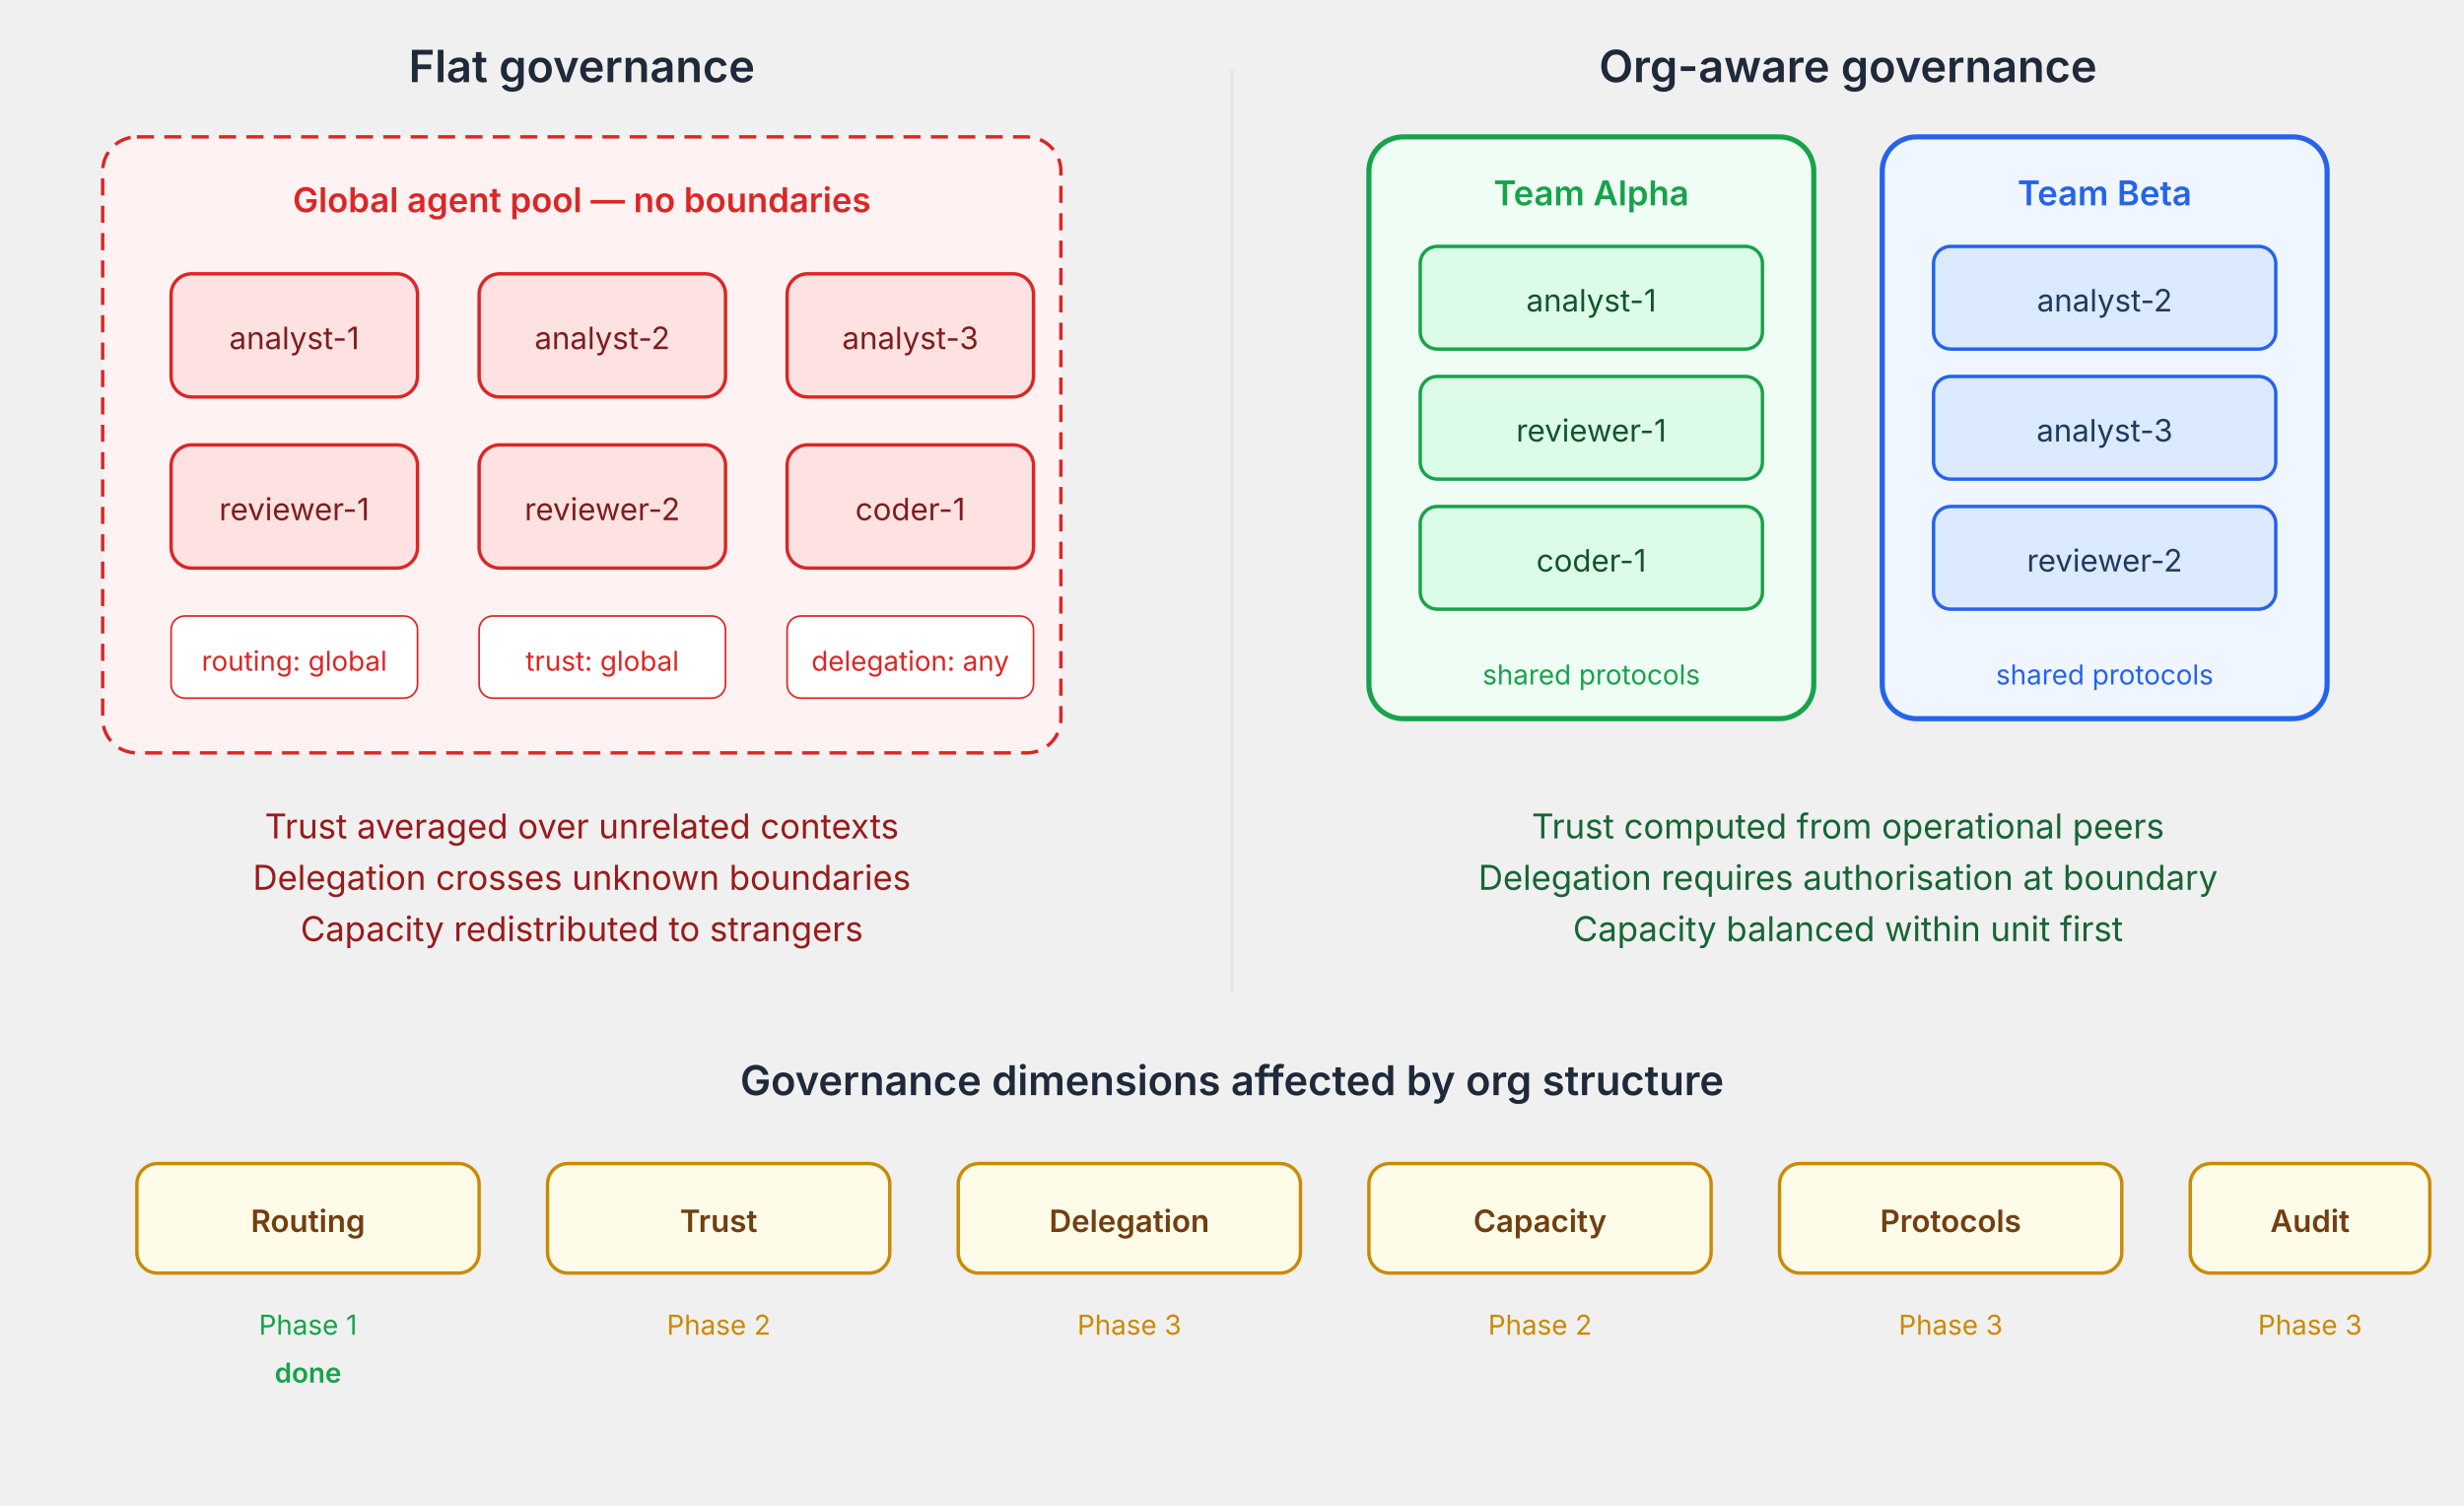
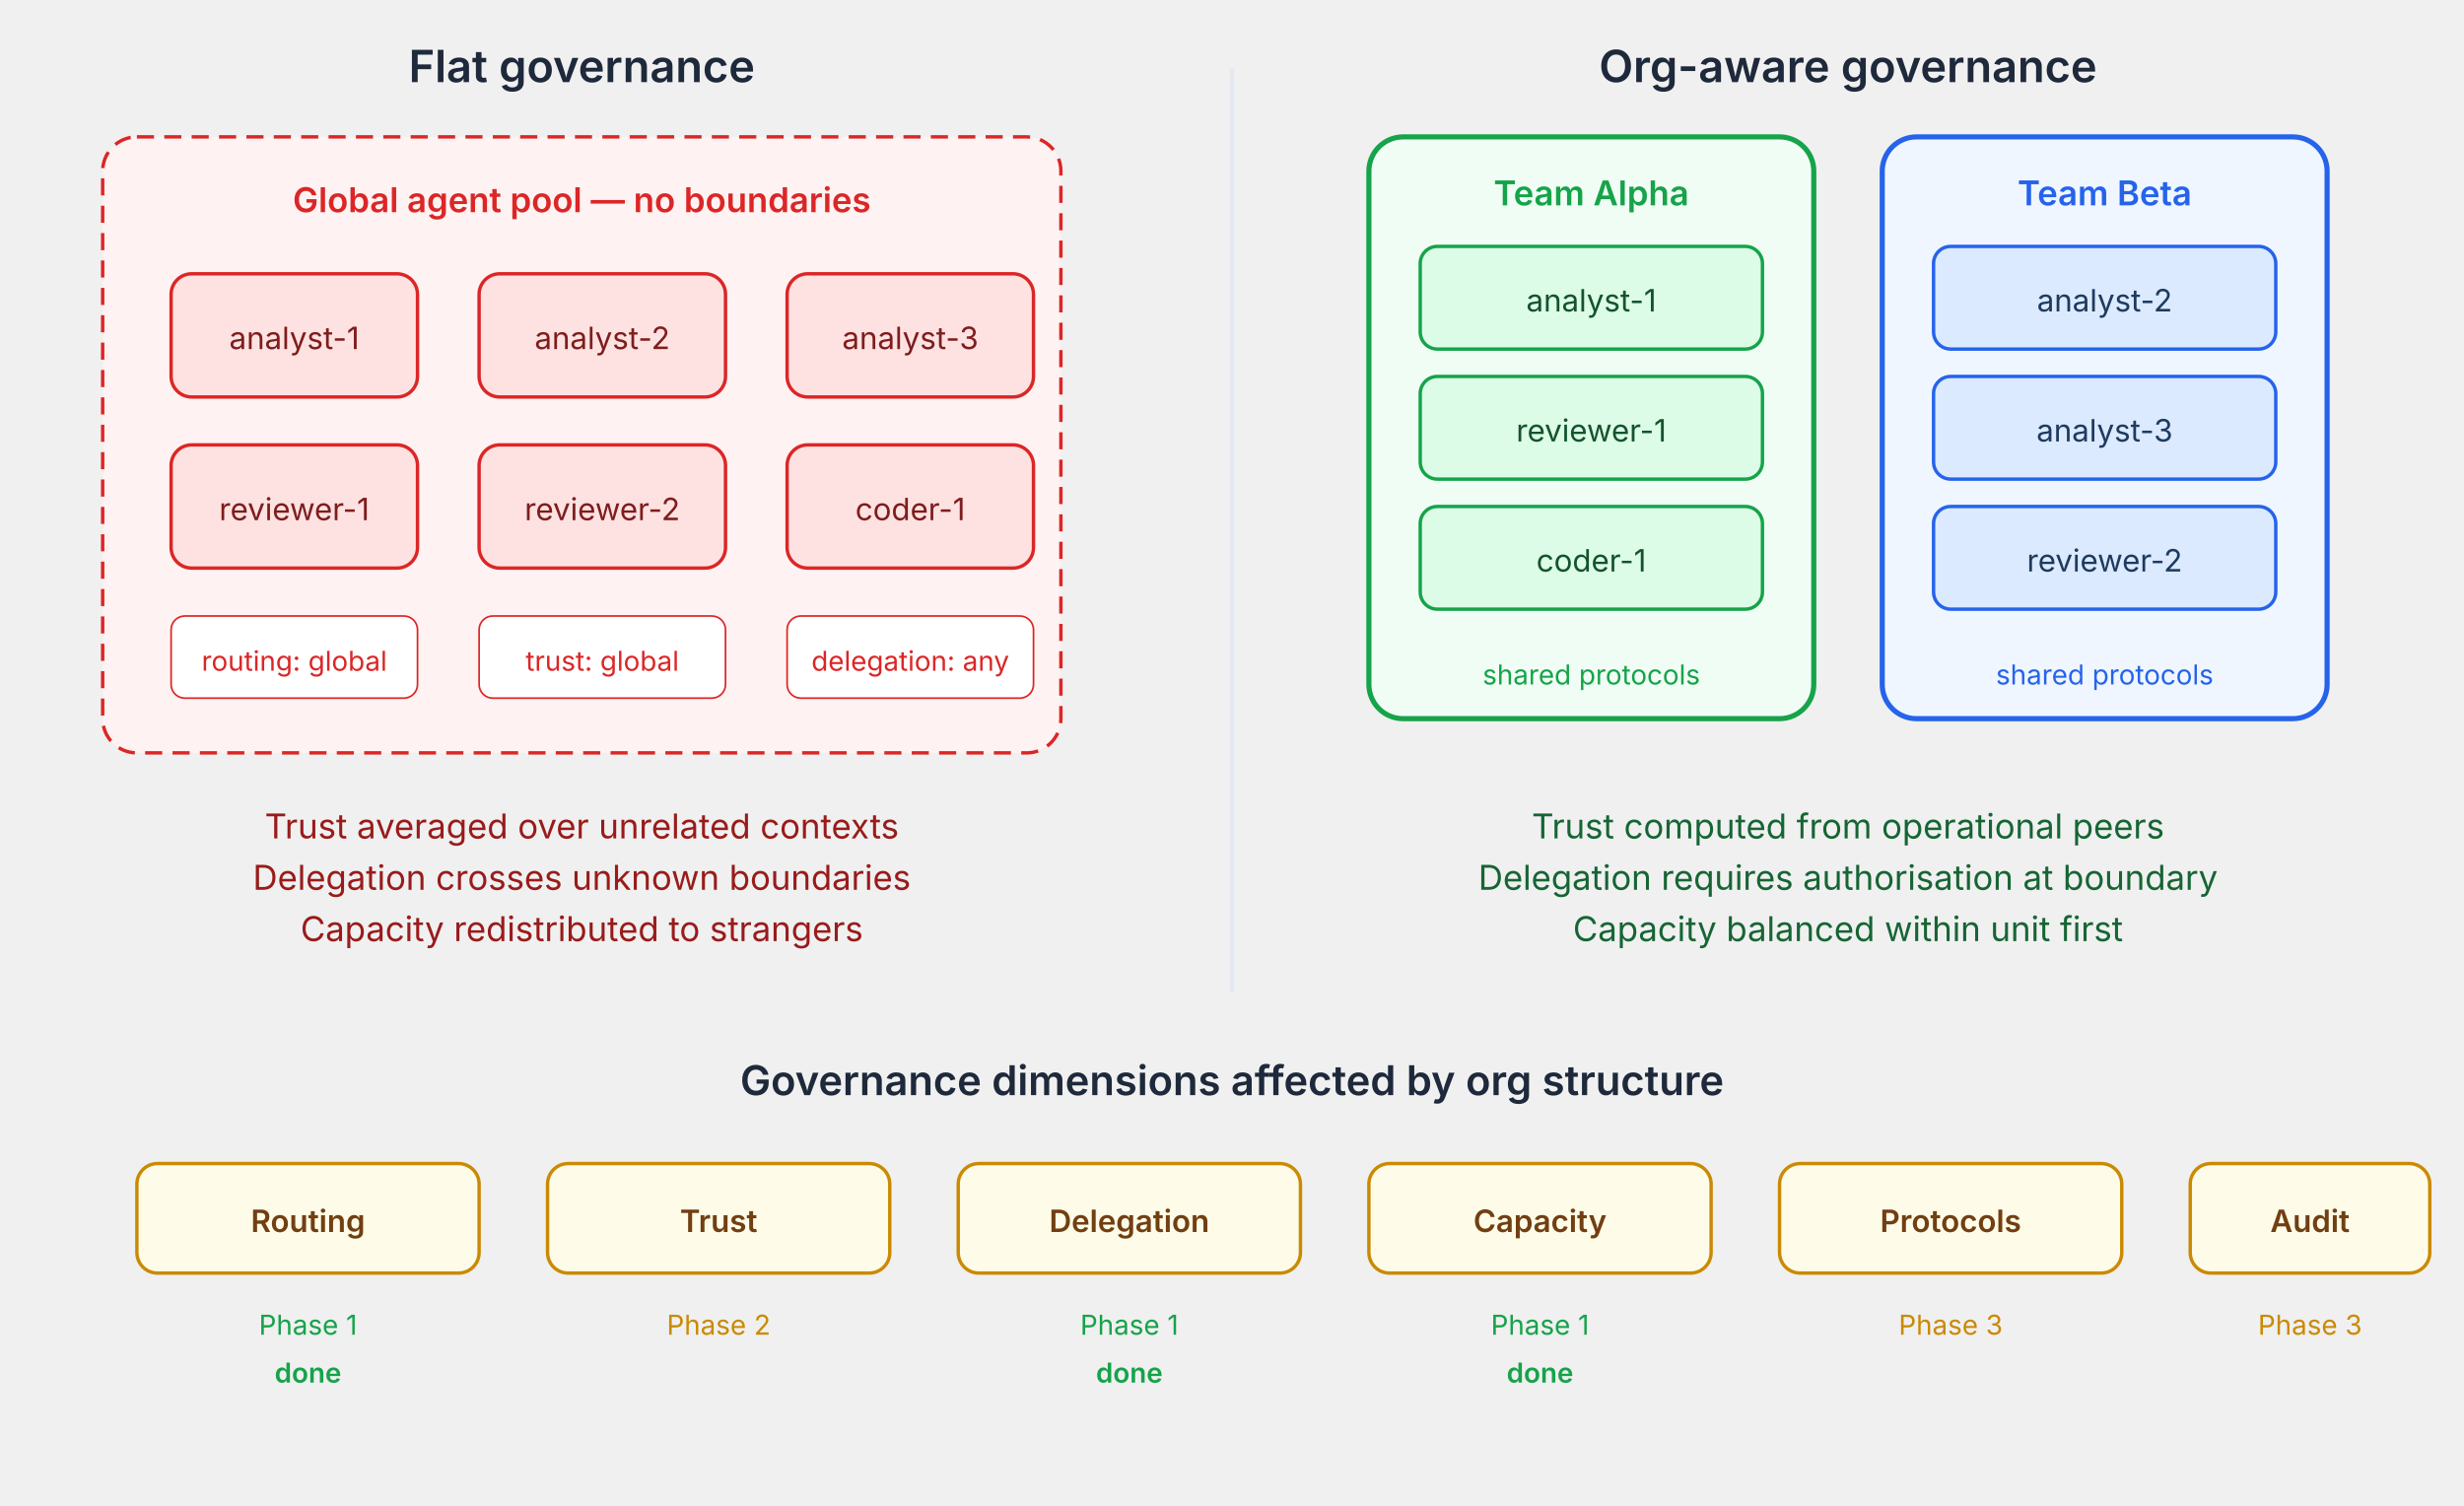
<svg xmlns="http://www.w3.org/2000/svg" viewBox="0 0 720 440" font-family="Inter, -apple-system, sans-serif">
  <defs>
    <marker id="ga1" markerWidth="7" markerHeight="5" refX="7" refY="2.5" orient="auto">
      <path d="M0,0 L7,2.5 L0,5" fill="none" stroke="#64748b" stroke-width="1" />
    </marker>
  </defs>
  <text x="170" y="24" text-anchor="middle" font-size="13" font-weight="600" fill="#1e293b">Flat governance</text>
  <rect x="30" y="40" width="280" height="180" rx="10" fill="#fef2f2" stroke="#dc2626" stroke-width="1" stroke-dasharray="5,3" />
  <text x="170" y="62" text-anchor="middle" font-size="10" fill="#dc2626" font-weight="600">Global agent pool — no boundaries</text>
  <rect x="50" y="80" width="72" height="36" rx="6" fill="#fee2e2" stroke="#dc2626" stroke-width="1" />
  <text x="86" y="102" text-anchor="middle" font-size="9" fill="#7f1d1d">analyst-1</text>
  <rect x="140" y="80" width="72" height="36" rx="6" fill="#fee2e2" stroke="#dc2626" stroke-width="1" />
  <text x="176" y="102" text-anchor="middle" font-size="9" fill="#7f1d1d">analyst-2</text>
  <rect x="230" y="80" width="72" height="36" rx="6" fill="#fee2e2" stroke="#dc2626" stroke-width="1" />
  <text x="266" y="102" text-anchor="middle" font-size="9" fill="#7f1d1d">analyst-3</text>
  <rect x="50" y="130" width="72" height="36" rx="6" fill="#fee2e2" stroke="#dc2626" stroke-width="1" />
  <text x="86" y="152" text-anchor="middle" font-size="9" fill="#7f1d1d">reviewer-1</text>
  <rect x="140" y="130" width="72" height="36" rx="6" fill="#fee2e2" stroke="#dc2626" stroke-width="1" />
  <text x="176" y="152" text-anchor="middle" font-size="9" fill="#7f1d1d">reviewer-2</text>
  <rect x="230" y="130" width="72" height="36" rx="6" fill="#fee2e2" stroke="#dc2626" stroke-width="1" />
  <text x="266" y="152" text-anchor="middle" font-size="9" fill="#7f1d1d">coder-1</text>
  <rect x="50" y="180" width="72" height="24" rx="4" fill="#fff" stroke="#dc2626" stroke-width="0.5" />
  <text x="86" y="196" text-anchor="middle" font-size="8" fill="#dc2626">routing: global</text>
  <rect x="140" y="180" width="72" height="24" rx="4" fill="#fff" stroke="#dc2626" stroke-width="0.5" />
  <text x="176" y="196" text-anchor="middle" font-size="8" fill="#dc2626">trust: global</text>
  <rect x="230" y="180" width="72" height="24" rx="4" fill="#fff" stroke="#dc2626" stroke-width="0.5" />
  <text x="266" y="196" text-anchor="middle" font-size="8" fill="#dc2626">delegation: any</text>
  <text x="170" y="245" text-anchor="middle" font-size="10" fill="#991b1b">Trust averaged over unrelated contexts</text>
  <text x="170" y="260" text-anchor="middle" font-size="10" fill="#991b1b">Delegation crosses unknown boundaries</text>
  <text x="170" y="275" text-anchor="middle" font-size="10" fill="#991b1b">Capacity redistributed to strangers</text>
  <line x1="360" y1="20" x2="360" y2="290" stroke="#e2e8f0" stroke-width="1" />
  <text x="540" y="24" text-anchor="middle" font-size="13" font-weight="600" fill="#1e293b">Org-aware governance</text>
  <rect x="400" y="40" width="130" height="170" rx="10" fill="#f0fdf4" stroke="#16a34a" stroke-width="1.5" />
  <text x="465" y="60" text-anchor="middle" font-size="10" fill="#16a34a" font-weight="600">Team Alpha</text>
  <rect x="415" y="72" width="100" height="30" rx="5" fill="#dcfce7" stroke="#16a34a" stroke-width="1" />
  <text x="465" y="91" text-anchor="middle" font-size="9" fill="#14532d">analyst-1</text>
  <rect x="415" y="110" width="100" height="30" rx="5" fill="#dcfce7" stroke="#16a34a" stroke-width="1" />
  <text x="465" y="129" text-anchor="middle" font-size="9" fill="#14532d">reviewer-1</text>
  <rect x="415" y="148" width="100" height="30" rx="5" fill="#dcfce7" stroke="#16a34a" stroke-width="1" />
  <text x="465" y="167" text-anchor="middle" font-size="9" fill="#14532d">coder-1</text>
  <text x="465" y="200" text-anchor="middle" font-size="8" fill="#16a34a">shared protocols</text>
  <rect x="550" y="40" width="130" height="170" rx="10" fill="#eff6ff" stroke="#2563eb" stroke-width="1.5" />
  <text x="615" y="60" text-anchor="middle" font-size="10" fill="#2563eb" font-weight="600">Team Beta</text>
  <rect x="565" y="72" width="100" height="30" rx="5" fill="#dbeafe" stroke="#2563eb" stroke-width="1" />
  <text x="615" y="91" text-anchor="middle" font-size="9" fill="#1e3a5f">analyst-2</text>
  <rect x="565" y="110" width="100" height="30" rx="5" fill="#dbeafe" stroke="#2563eb" stroke-width="1" />
  <text x="615" y="129" text-anchor="middle" font-size="9" fill="#1e3a5f">analyst-3</text>
  <rect x="565" y="148" width="100" height="30" rx="5" fill="#dbeafe" stroke="#2563eb" stroke-width="1" />
  <text x="615" y="167" text-anchor="middle" font-size="9" fill="#1e3a5f">reviewer-2</text>
  <text x="615" y="200" text-anchor="middle" font-size="8" fill="#2563eb">shared protocols</text>
  <text x="540" y="245" text-anchor="middle" font-size="10" fill="#166534">Trust computed from operational peers</text>
  <text x="540" y="260" text-anchor="middle" font-size="10" fill="#166534">Delegation requires authorisation at boundary</text>
  <text x="540" y="275" text-anchor="middle" font-size="10" fill="#166534">Capacity balanced within unit first</text>
  <text x="360" y="320" text-anchor="middle" font-size="12" font-weight="600" fill="#1e293b">Governance dimensions affected by org structure</text>
  <rect x="40" y="340" width="100" height="32" rx="6" fill="#fefce8" stroke="#ca8a04" stroke-width="1" />
  <text x="90" y="360" text-anchor="middle" font-size="9" font-weight="600" fill="#713f12">Routing</text>
  <rect x="160" y="340" width="100" height="32" rx="6" fill="#fefce8" stroke="#ca8a04" stroke-width="1" />
  <text x="210" y="360" text-anchor="middle" font-size="9" font-weight="600" fill="#713f12">Trust</text>
  <rect x="280" y="340" width="100" height="32" rx="6" fill="#fefce8" stroke="#ca8a04" stroke-width="1" />
  <text x="330" y="360" text-anchor="middle" font-size="9" font-weight="600" fill="#713f12">Delegation</text>
  <rect x="400" y="340" width="100" height="32" rx="6" fill="#fefce8" stroke="#ca8a04" stroke-width="1" />
  <text x="450" y="360" text-anchor="middle" font-size="9" font-weight="600" fill="#713f12">Capacity</text>
  <rect x="520" y="340" width="100" height="32" rx="6" fill="#fefce8" stroke="#ca8a04" stroke-width="1" />
  <text x="570" y="360" text-anchor="middle" font-size="9" font-weight="600" fill="#713f12">Protocols</text>
  <rect x="640" y="340" width="70" height="32" rx="6" fill="#fefce8" stroke="#ca8a04" stroke-width="1" />
  <text x="675" y="360" text-anchor="middle" font-size="9" font-weight="600" fill="#713f12">Audit</text>
  <text x="90" y="390" text-anchor="middle" font-size="8" fill="#16a34a">Phase 1</text>
  <text x="210" y="390" text-anchor="middle" font-size="8" fill="#ca8a04">Phase 2</text>
-   <text x="330" y="390" text-anchor="middle" font-size="8" fill="#ca8a04">Phase 3</text>
-   <text x="450" y="390" text-anchor="middle" font-size="8" fill="#ca8a04">Phase 2</text>
+   <text x="330" y="390" text-anchor="middle" font-size="8" fill="#16a34a">Phase 1</text>
+   <text x="450" y="390" text-anchor="middle" font-size="8" fill="#16a34a">Phase 1</text>
  <text x="570" y="390" text-anchor="middle" font-size="8" fill="#ca8a04">Phase 3</text>
  <text x="675" y="390" text-anchor="middle" font-size="8" fill="#ca8a04">Phase 3</text>
  <text x="90" y="404" text-anchor="middle" font-size="8" fill="#16a34a" font-weight="600">done</text>
+   <text x="330" y="404" text-anchor="middle" font-size="8" fill="#16a34a" font-weight="600">done</text>
+   <text x="450" y="404" text-anchor="middle" font-size="8" fill="#16a34a" font-weight="600">done</text>
</svg>
